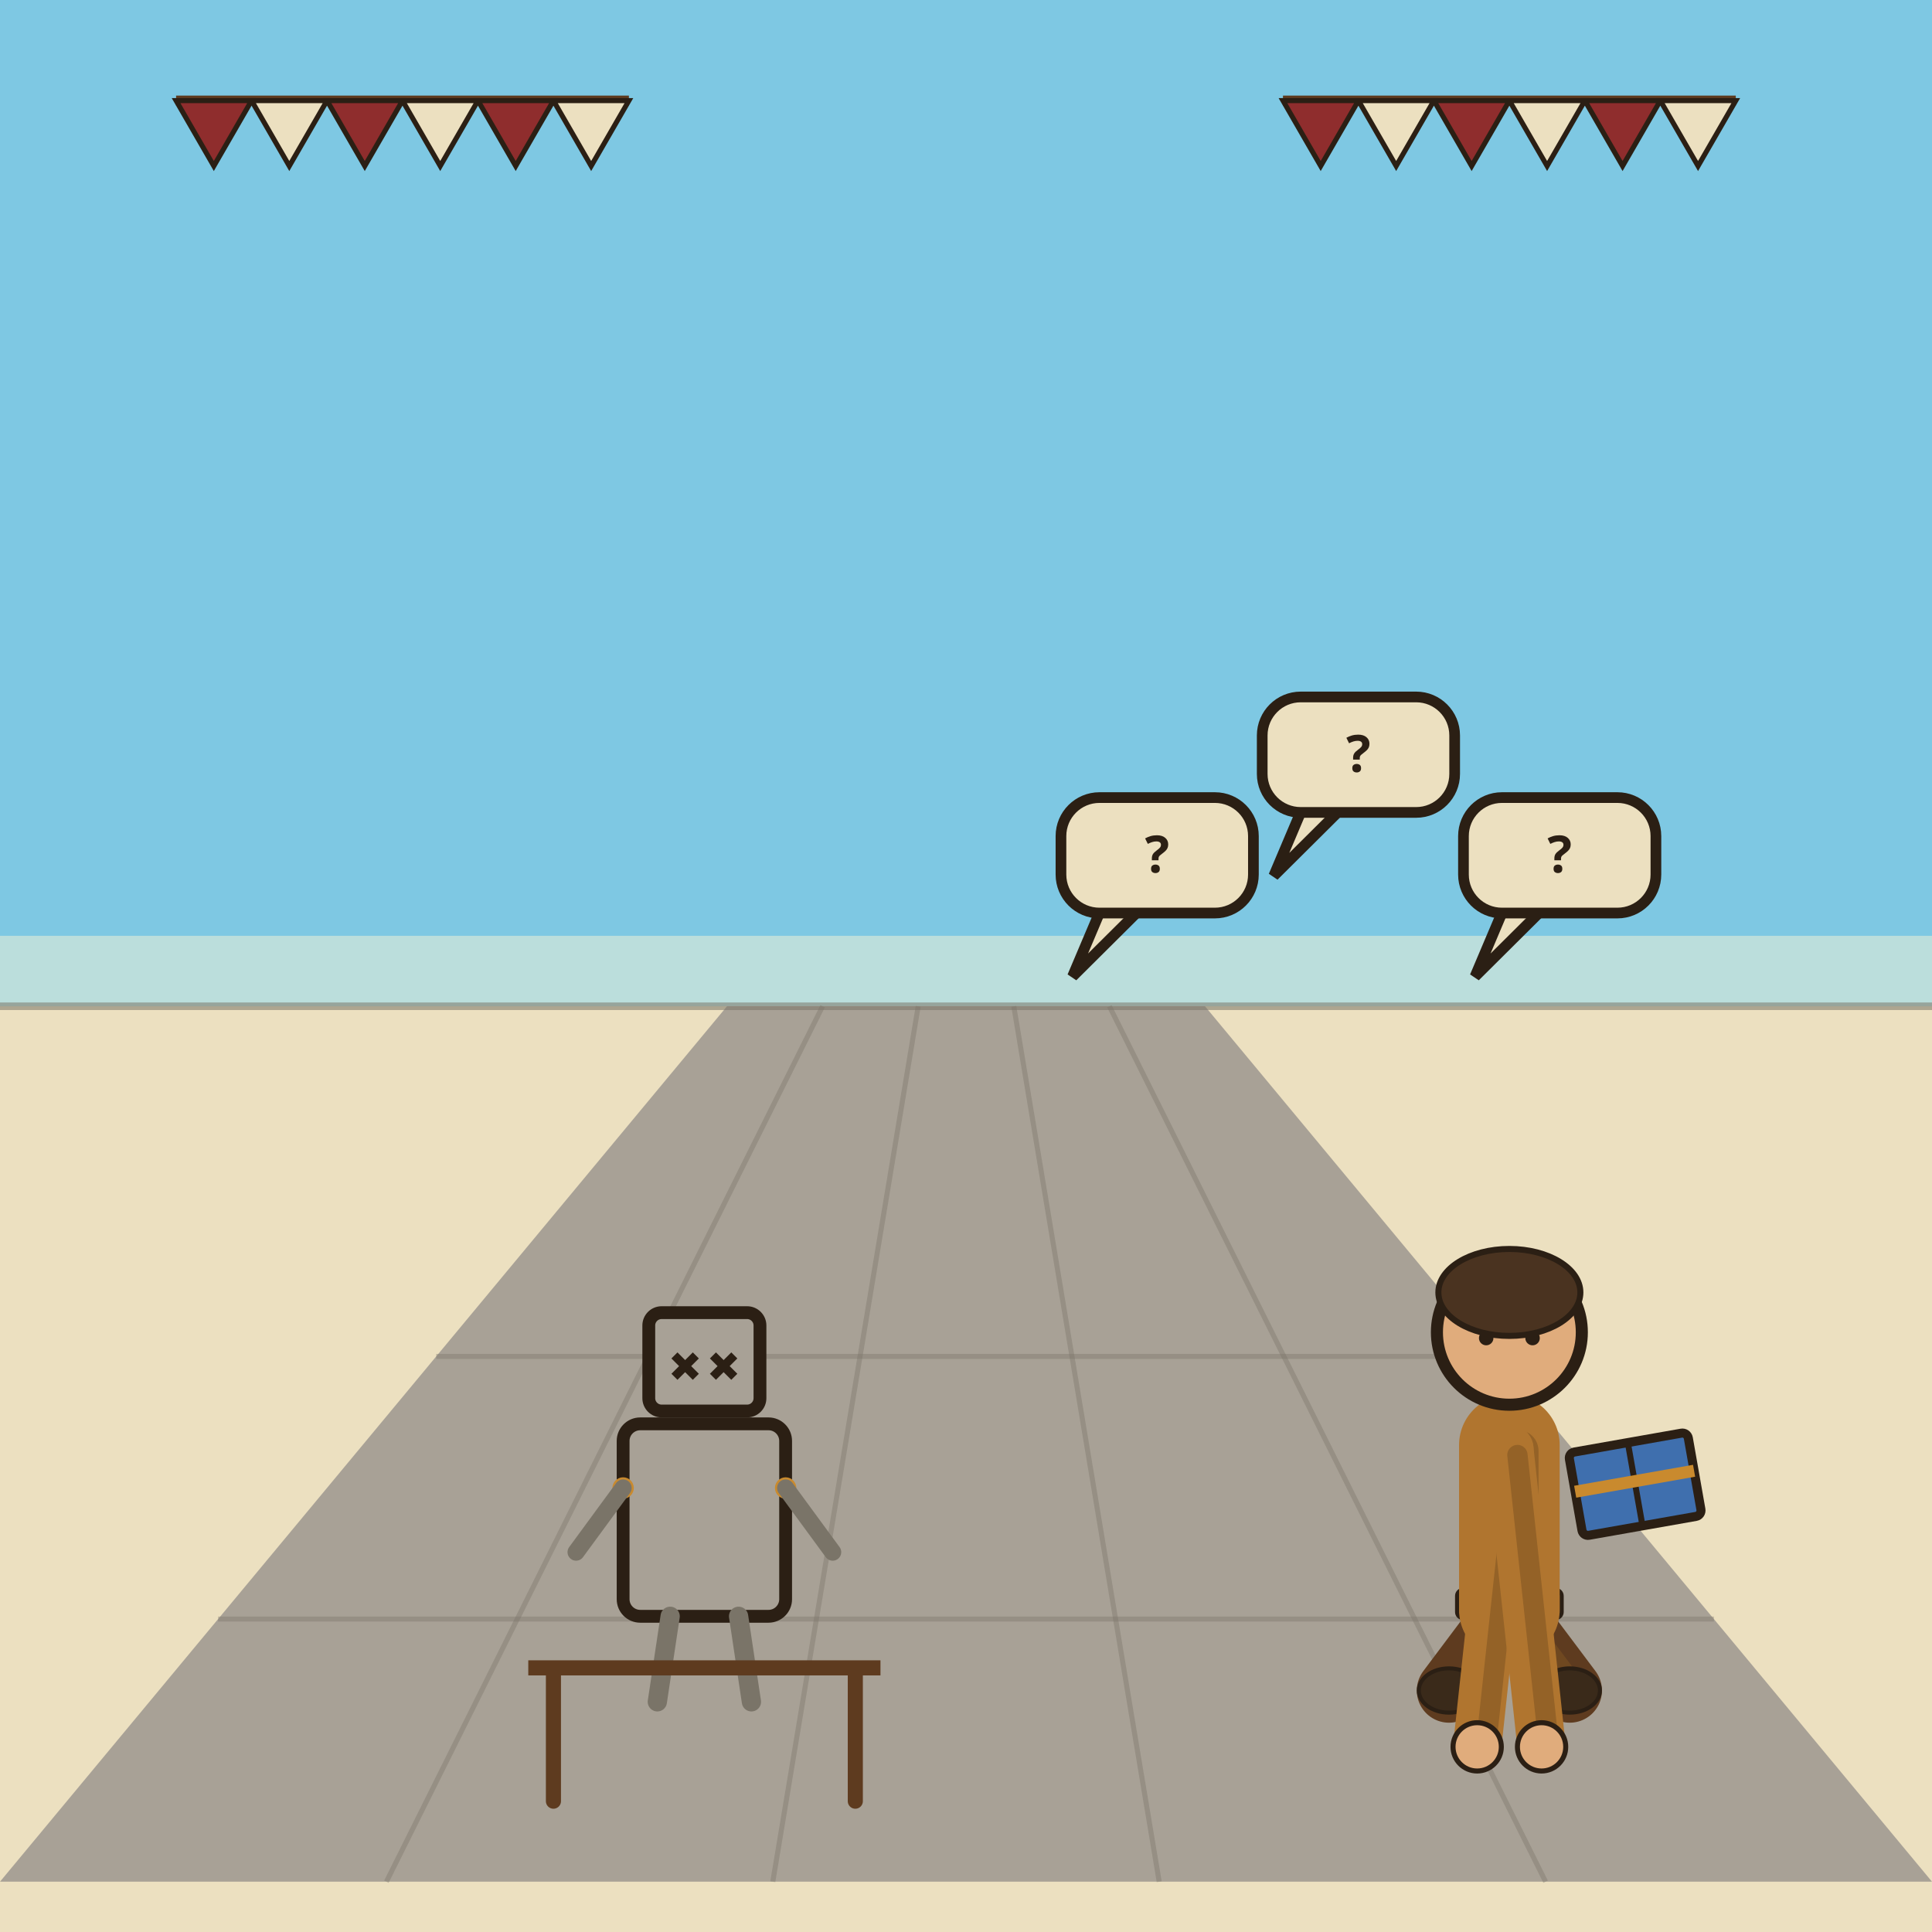
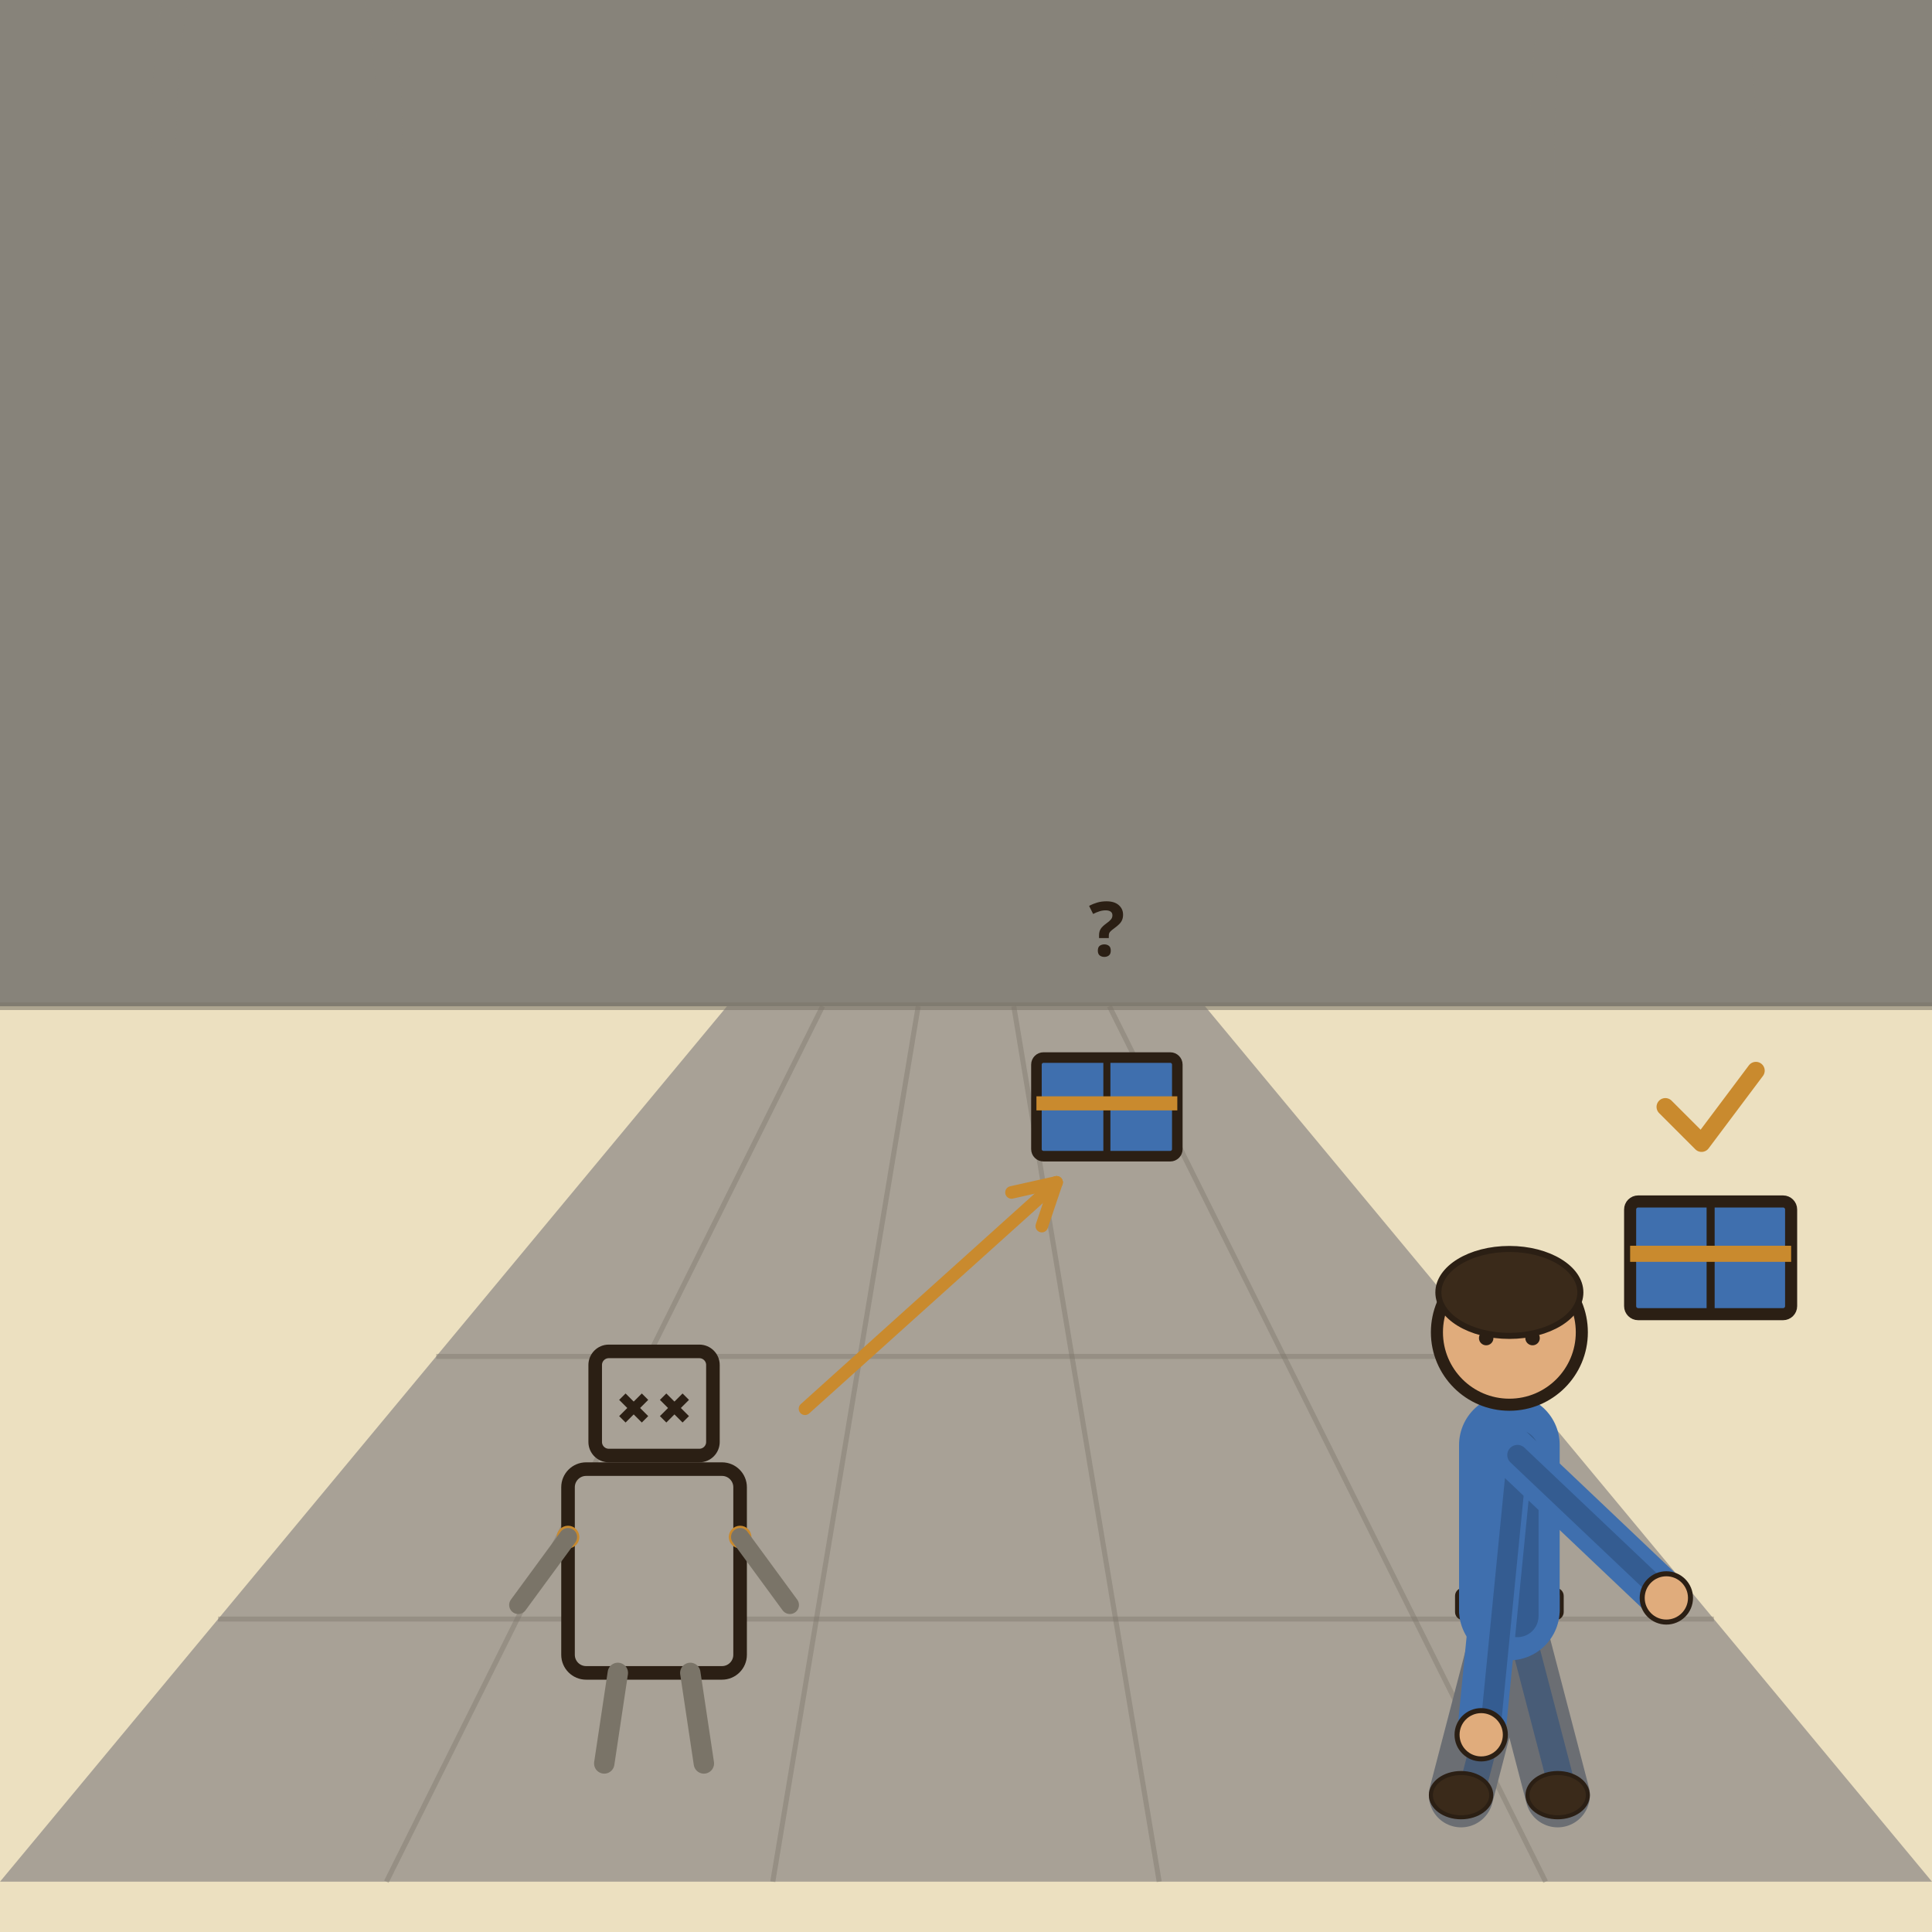
<svg xmlns="http://www.w3.org/2000/svg" viewBox="0 0 768 768">
  <rect x="0" y="0" width="768" height="768" fill="#ece0c0" />
-   <rect x="0" y="0" width="768" height="400" fill="#7ec8e3" />
-   <rect x="0" y="372" width="768" height="28" fill="#dbead9" opacity="0.65" />
+   <rect x="0" y="0" width="768" height="400" fill="#87837a" />
  <polygon points="289,400 479,400 768,748 0,748" fill="#a8a196" />
  <line x1="327.0" y1="400" x2="153.6" y2="748" stroke="#7a7468" stroke-width="2" opacity="0.4" />
  <line x1="365.0" y1="400" x2="307.2" y2="748" stroke="#7a7468" stroke-width="2" opacity="0.4" />
  <line x1="403.0" y1="400" x2="460.8" y2="748" stroke="#7a7468" stroke-width="2" opacity="0.4" />
  <line x1="441.0" y1="400" x2="614.4" y2="748" stroke="#7a7468" stroke-width="2" opacity="0.4" />
  <line x1="173.4" y1="539.2" x2="594.6" y2="539.2" stroke="#7a7468" stroke-width="2" opacity="0.4" />
  <line x1="86.7" y1="643.6" x2="681.3" y2="643.6" stroke="#7a7468" stroke-width="2" opacity="0.4" />
  <line x1="0" y1="400" x2="768" y2="400" stroke="#7a7468" stroke-width="3" opacity="0.55" />
-   <line x1="70.0" y1="40" x2="250.0" y2="40" stroke="#5e3b1f" stroke-width="4" />
-   <polygon points="70.0,40 100.0,40 85.0,66" fill="#8f2d2d" stroke="#2b1f14" stroke-width="2" />
-   <polygon points="100.0,40 130.0,40 115.0,66" fill="#ece0c0" stroke="#2b1f14" stroke-width="2" />
-   <polygon points="130.0,40 160.0,40 145.0,66" fill="#8f2d2d" stroke="#2b1f14" stroke-width="2" />
-   <polygon points="160.0,40 190.0,40 175.0,66" fill="#ece0c0" stroke="#2b1f14" stroke-width="2" />
-   <polygon points="190.0,40 220.0,40 205.0,66" fill="#8f2d2d" stroke="#2b1f14" stroke-width="2" />
-   <polygon points="220.0,40 250.0,40 235.0,66" fill="#ece0c0" stroke="#2b1f14" stroke-width="2" />
-   <line x1="510.0" y1="40" x2="690.0" y2="40" stroke="#5e3b1f" stroke-width="4" />
-   <polygon points="510.0,40 540.0,40 525.0,66" fill="#8f2d2d" stroke="#2b1f14" stroke-width="2" />
-   <polygon points="540.0,40 570.0,40 555.0,66" fill="#ece0c0" stroke="#2b1f14" stroke-width="2" />
-   <polygon points="570.0,40 600.0,40 585.0,66" fill="#8f2d2d" stroke="#2b1f14" stroke-width="2" />
-   <polygon points="600.0,40 630.0,40 615.0,66" fill="#ece0c0" stroke="#2b1f14" stroke-width="2" />
-   <polygon points="630.0,40 660.0,40 645.0,66" fill="#8f2d2d" stroke="#2b1f14" stroke-width="2" />
-   <polygon points="660.0,40 690.0,40 675.0,66" fill="#ece0c0" stroke="#2b1f14" stroke-width="2" />
-   <g transform="translate(280,600) scale(0.85)">
+   <path d="M 65.0,280 L 65.0,60 Q 65.0,-50.0 110,-50.0 Q 155.0,-50.0 155.0,60 L 155.0,280" fill="none" stroke="#87837a" stroke-width="10" opacity="0.7" />
+   <path d="M 613.0,280 L 613.0,60 Q 613.0,-50.0 658,-50.0 Q 703.0,-50.0 703.0,60 L 703.0,280" fill="none" stroke="#87837a" stroke-width="10" opacity="0.7" />
+   <g transform="translate(260,620) scale(0.9)">
    <rect x="-38" y="-40" width="76" height="90" rx="8" fill="#a8a196" stroke="#2b1f14" stroke-width="6" />
    <rect x="-26" y="-92" width="52" height="46" rx="6" fill="#a8a196" stroke="#2b1f14" stroke-width="6" />
    <line x1="-14" y1="-72" x2="-4" y2="-62" stroke="#2b1f14" stroke-width="4" />
    <line x1="-4" y1="-72" x2="-14" y2="-62" stroke="#2b1f14" stroke-width="4" />
    <line x1="4" y1="-72" x2="14" y2="-62" stroke="#2b1f14" stroke-width="4" />
    <line x1="14" y1="-72" x2="4" y2="-62" stroke="#2b1f14" stroke-width="4" />
    <circle cx="-38" cy="-10" r="5" fill="#c98a2e" />
    <circle cx="38" cy="-10" r="5" fill="#c98a2e" />
    <line x1="-38" y1="-10" x2="-60" y2="20" stroke="#7a7468" stroke-width="8" stroke-linecap="round" />
    <line x1="38" y1="-10" x2="60" y2="20" stroke="#7a7468" stroke-width="8" stroke-linecap="round" />
    <line x1="-16" y1="50" x2="-22" y2="90" stroke="#7a7468" stroke-width="9" stroke-linecap="round" />
    <line x1="16" y1="50" x2="22" y2="90" stroke="#7a7468" stroke-width="9" stroke-linecap="round" />
  </g>
-   <g transform="translate(280,660)">
-     <rect x="-70.0" y="0" width="140" height="6" fill="#5e3b1f" />
-     <line x1="-60.0" y1="6" x2="-60.0" y2="56" stroke="#5e3b1f" stroke-width="6" stroke-linecap="round" />
-     <line x1="60.0" y1="6" x2="60.0" y2="56" stroke="#5e3b1f" stroke-width="6" stroke-linecap="round" />
+   <g transform="scale(1.0)">
+     <line x1="320" y1="560" x2="420" y2="470" stroke="#c98a2e" stroke-width="5" stroke-linecap="round" />
+     <g transform="translate(420,470) rotate(-41.98721)">
+       <line x1="0" y1="0" x2="-16" y2="-9" stroke="#c98a2e" stroke-width="5" stroke-linecap="round" />
+       <line x1="0" y1="0" x2="-16" y2="9" stroke="#c98a2e" stroke-width="5" stroke-linecap="round" />
+     </g>
  </g>
-   <g transform="translate(460,340) scale(0.85)">
-     <polygon points="-25.2,22.68 -39.6,56.68 -5.4,22.68" fill="#ece0c0" stroke="#2b1f14" stroke-width="5" />
-     <rect x="-45.0" y="-27.0" width="90" height="54" rx="18" fill="#ece0c0" stroke="#2b1f14" stroke-width="5" />
-     <text x="0" y="8" text-anchor="middle" font-family="'Trebuchet MS', 'Arial Black', sans-serif" font-size="24" font-weight="bold" fill="#2b1f14" transform="rotate(0 0 8)">?</text>
-   </g>
-   <g transform="translate(540,300) scale(0.85)">
-     <polygon points="-25.2,22.68 -39.6,56.68 -5.4,22.68" fill="#ece0c0" stroke="#2b1f14" stroke-width="5" />
-     <rect x="-45.0" y="-27.0" width="90" height="54" rx="18" fill="#ece0c0" stroke="#2b1f14" stroke-width="5" />
-     <text x="0" y="8" text-anchor="middle" font-family="'Trebuchet MS', 'Arial Black', sans-serif" font-size="24" font-weight="bold" fill="#2b1f14" transform="rotate(0 0 8)">?</text>
-   </g>
-   <g transform="translate(620,340) scale(0.85)">
-     <polygon points="-25.2,22.68 -39.6,56.68 -5.4,22.68" fill="#ece0c0" stroke="#2b1f14" stroke-width="5" />
-     <rect x="-45.0" y="-27.0" width="90" height="54" rx="18" fill="#ece0c0" stroke="#2b1f14" stroke-width="5" />
-     <text x="0" y="8" text-anchor="middle" font-family="'Trebuchet MS', 'Arial Black', sans-serif" font-size="24" font-weight="bold" fill="#2b1f14" transform="rotate(0 0 8)">?</text>
-   </g>
-   <g transform="translate(600,640) scale(0.8,0.8) rotate(0)">
-     <line x1="0" y1="0" x2="-30" y2="40" stroke="#5e3b1f" stroke-width="32" stroke-linecap="round" />
-     <line x1="4" y1="3" x2="-26" y2="43" stroke="#7d5220" stroke-width="13.4" stroke-linecap="round" opacity="0.55" />
-     <ellipse cx="-30" cy="40" rx="15" ry="11" fill="#3a2a1a" stroke="#2b1f14" stroke-width="2" />
-     <line x1="0" y1="0" x2="30" y2="40" stroke="#5e3b1f" stroke-width="32" stroke-linecap="round" />
-     <line x1="4" y1="3" x2="34" y2="43" stroke="#7d5220" stroke-width="13.4" stroke-linecap="round" opacity="0.55" />
-     <ellipse cx="30" cy="40" rx="15" ry="11" fill="#3a2a1a" stroke="#2b1f14" stroke-width="2" />
-     <rect x="-26" y="-10" width="52" height="14" rx="3" fill="#7d5220" stroke="#2b1f14" stroke-width="2" />
-     <line x1="0" y1="-82.0" x2="0" y2="0" stroke="#b0752f" stroke-width="50" stroke-linecap="round" />
-     <line x1="4" y1="-79.0" x2="4" y2="3" stroke="#7d5220" stroke-width="21.0" stroke-linecap="round" opacity="0.55" />
-     <line x1="0" y1="-80" x2="-16" y2="68" stroke="#b0752f" stroke-width="24" stroke-linecap="round" />
-     <line x1="4" y1="-77" x2="-12" y2="71" stroke="#7d5220" stroke-width="10.1" stroke-linecap="round" opacity="0.55" />
-     <circle cx="-16" cy="68" r="12" fill="#e0ac7c" stroke="#2b1f14" stroke-width="2.5" />
-     <line x1="0" y1="-80" x2="16" y2="68" stroke="#b0752f" stroke-width="24" stroke-linecap="round" />
-     <line x1="4" y1="-77" x2="20" y2="71" stroke="#7d5220" stroke-width="10.1" stroke-linecap="round" opacity="0.55" />
-     <circle cx="16" cy="68" r="12" fill="#e0ac7c" stroke="#2b1f14" stroke-width="2.5" />
-     <circle cx="0" cy="-138" r="36" fill="#e0ac7c" stroke="#2b1f14" stroke-width="6" />
-     <ellipse cx="0" cy="-157.8" rx="35.28" ry="21.6" fill="#4a3320" stroke="#2b1f14" stroke-width="3" />
-     <circle cx="-11.52" cy="-135.12" r="3.6" fill="#2b1f14" />
-     <circle cx="11.52" cy="-135.12" r="3.6" fill="#2b1f14" />
-   </g>
-   <g transform="translate(650,590) rotate(-10) scale(0.6)">
+   <g transform="translate(440,440) rotate(0) scale(0.7)">
    <rect x="-40" y="-28" width="80" height="56" rx="4" fill="#3f6fae" stroke="#2b1f14" stroke-width="6" />
    <line x1="0" y1="-28" x2="0" y2="28" stroke="#2b1f14" stroke-width="4" />
    <rect x="-40" y="-6" width="80" height="8" fill="#c98a2e" />
  </g>
+   <text x="440" y="380" text-anchor="middle" font-family="'Trebuchet MS', 'Arial Black', sans-serif" font-size="30" font-weight="bold" fill="#2b1f14" transform="rotate(0 440 380)">?</text>
+   <g transform="translate(600,640) scale(0.8,0.8) rotate(0)">
+     <line x1="0" y1="0" x2="-24" y2="92" stroke="#6b6e73" stroke-width="32" stroke-linecap="round" />
+     <line x1="4" y1="3" x2="-20" y2="95" stroke="#2b4d7a" stroke-width="13.4" stroke-linecap="round" opacity="0.55" />
+     <ellipse cx="-24" cy="92" rx="15" ry="11" fill="#3a2a1a" stroke="#2b1f14" stroke-width="2" />
+     <line x1="0" y1="0" x2="24" y2="92" stroke="#6b6e73" stroke-width="32" stroke-linecap="round" />
+     <line x1="4" y1="3" x2="28" y2="95" stroke="#2b4d7a" stroke-width="13.4" stroke-linecap="round" opacity="0.55" />
+     <ellipse cx="24" cy="92" rx="15" ry="11" fill="#3a2a1a" stroke="#2b1f14" stroke-width="2" />
+     <rect x="-26" y="-10" width="52" height="14" rx="3" fill="#2b4d7a" stroke="#2b1f14" stroke-width="2" />
+     <line x1="0" y1="-82.0" x2="0" y2="0" stroke="#3f6fae" stroke-width="50" stroke-linecap="round" />
+     <line x1="4" y1="-79.0" x2="4" y2="3" stroke="#2b4d7a" stroke-width="21.0" stroke-linecap="round" opacity="0.55" />
+     <line x1="0" y1="-80" x2="-14" y2="62" stroke="#3f6fae" stroke-width="24" stroke-linecap="round" />
+     <line x1="4" y1="-77" x2="-10" y2="65" stroke="#2b4d7a" stroke-width="10.1" stroke-linecap="round" opacity="0.55" />
+     <circle cx="-14" cy="62" r="12" fill="#e0ac7c" stroke="#2b1f14" stroke-width="2.5" />
+     <line x1="0" y1="-80" x2="78" y2="-6" stroke="#3f6fae" stroke-width="24" stroke-linecap="round" />
+     <line x1="4" y1="-77" x2="82" y2="-3" stroke="#2b4d7a" stroke-width="10.1" stroke-linecap="round" opacity="0.55" />
+     <circle cx="78" cy="-6" r="12" fill="#e0ac7c" stroke="#2b1f14" stroke-width="2.5" />
+     <circle cx="0" cy="-138" r="36" fill="#e0ac7c" stroke="#2b1f14" stroke-width="6" />
+     <ellipse cx="0" cy="-157.8" rx="35.28" ry="21.6" fill="#3a2a1a" stroke="#2b1f14" stroke-width="3" />
+     <circle cx="-11.52" cy="-135.12" r="3.6" fill="#2b1f14" />
+     <circle cx="11.52" cy="-135.12" r="3.6" fill="#2b1f14" />
+   </g>
+   <g transform="translate(680,500) rotate(0) scale(0.8)">
+     <rect x="-40" y="-28" width="80" height="56" rx="4" fill="#3f6fae" stroke="#2b1f14" stroke-width="6" />
+     <line x1="0" y1="-28" x2="0" y2="28" stroke="#2b1f14" stroke-width="4" />
+     <rect x="-40" y="-6" width="80" height="8" fill="#c98a2e" />
+   </g>
+   <g transform="translate(680,440) scale(1.0)">
+     <polyline points="-18,0 -3.6,14.4 18,-14.4" fill="none" stroke="#c98a2e" stroke-width="7" stroke-linecap="round" stroke-linejoin="round" />
+   </g>
</svg>
